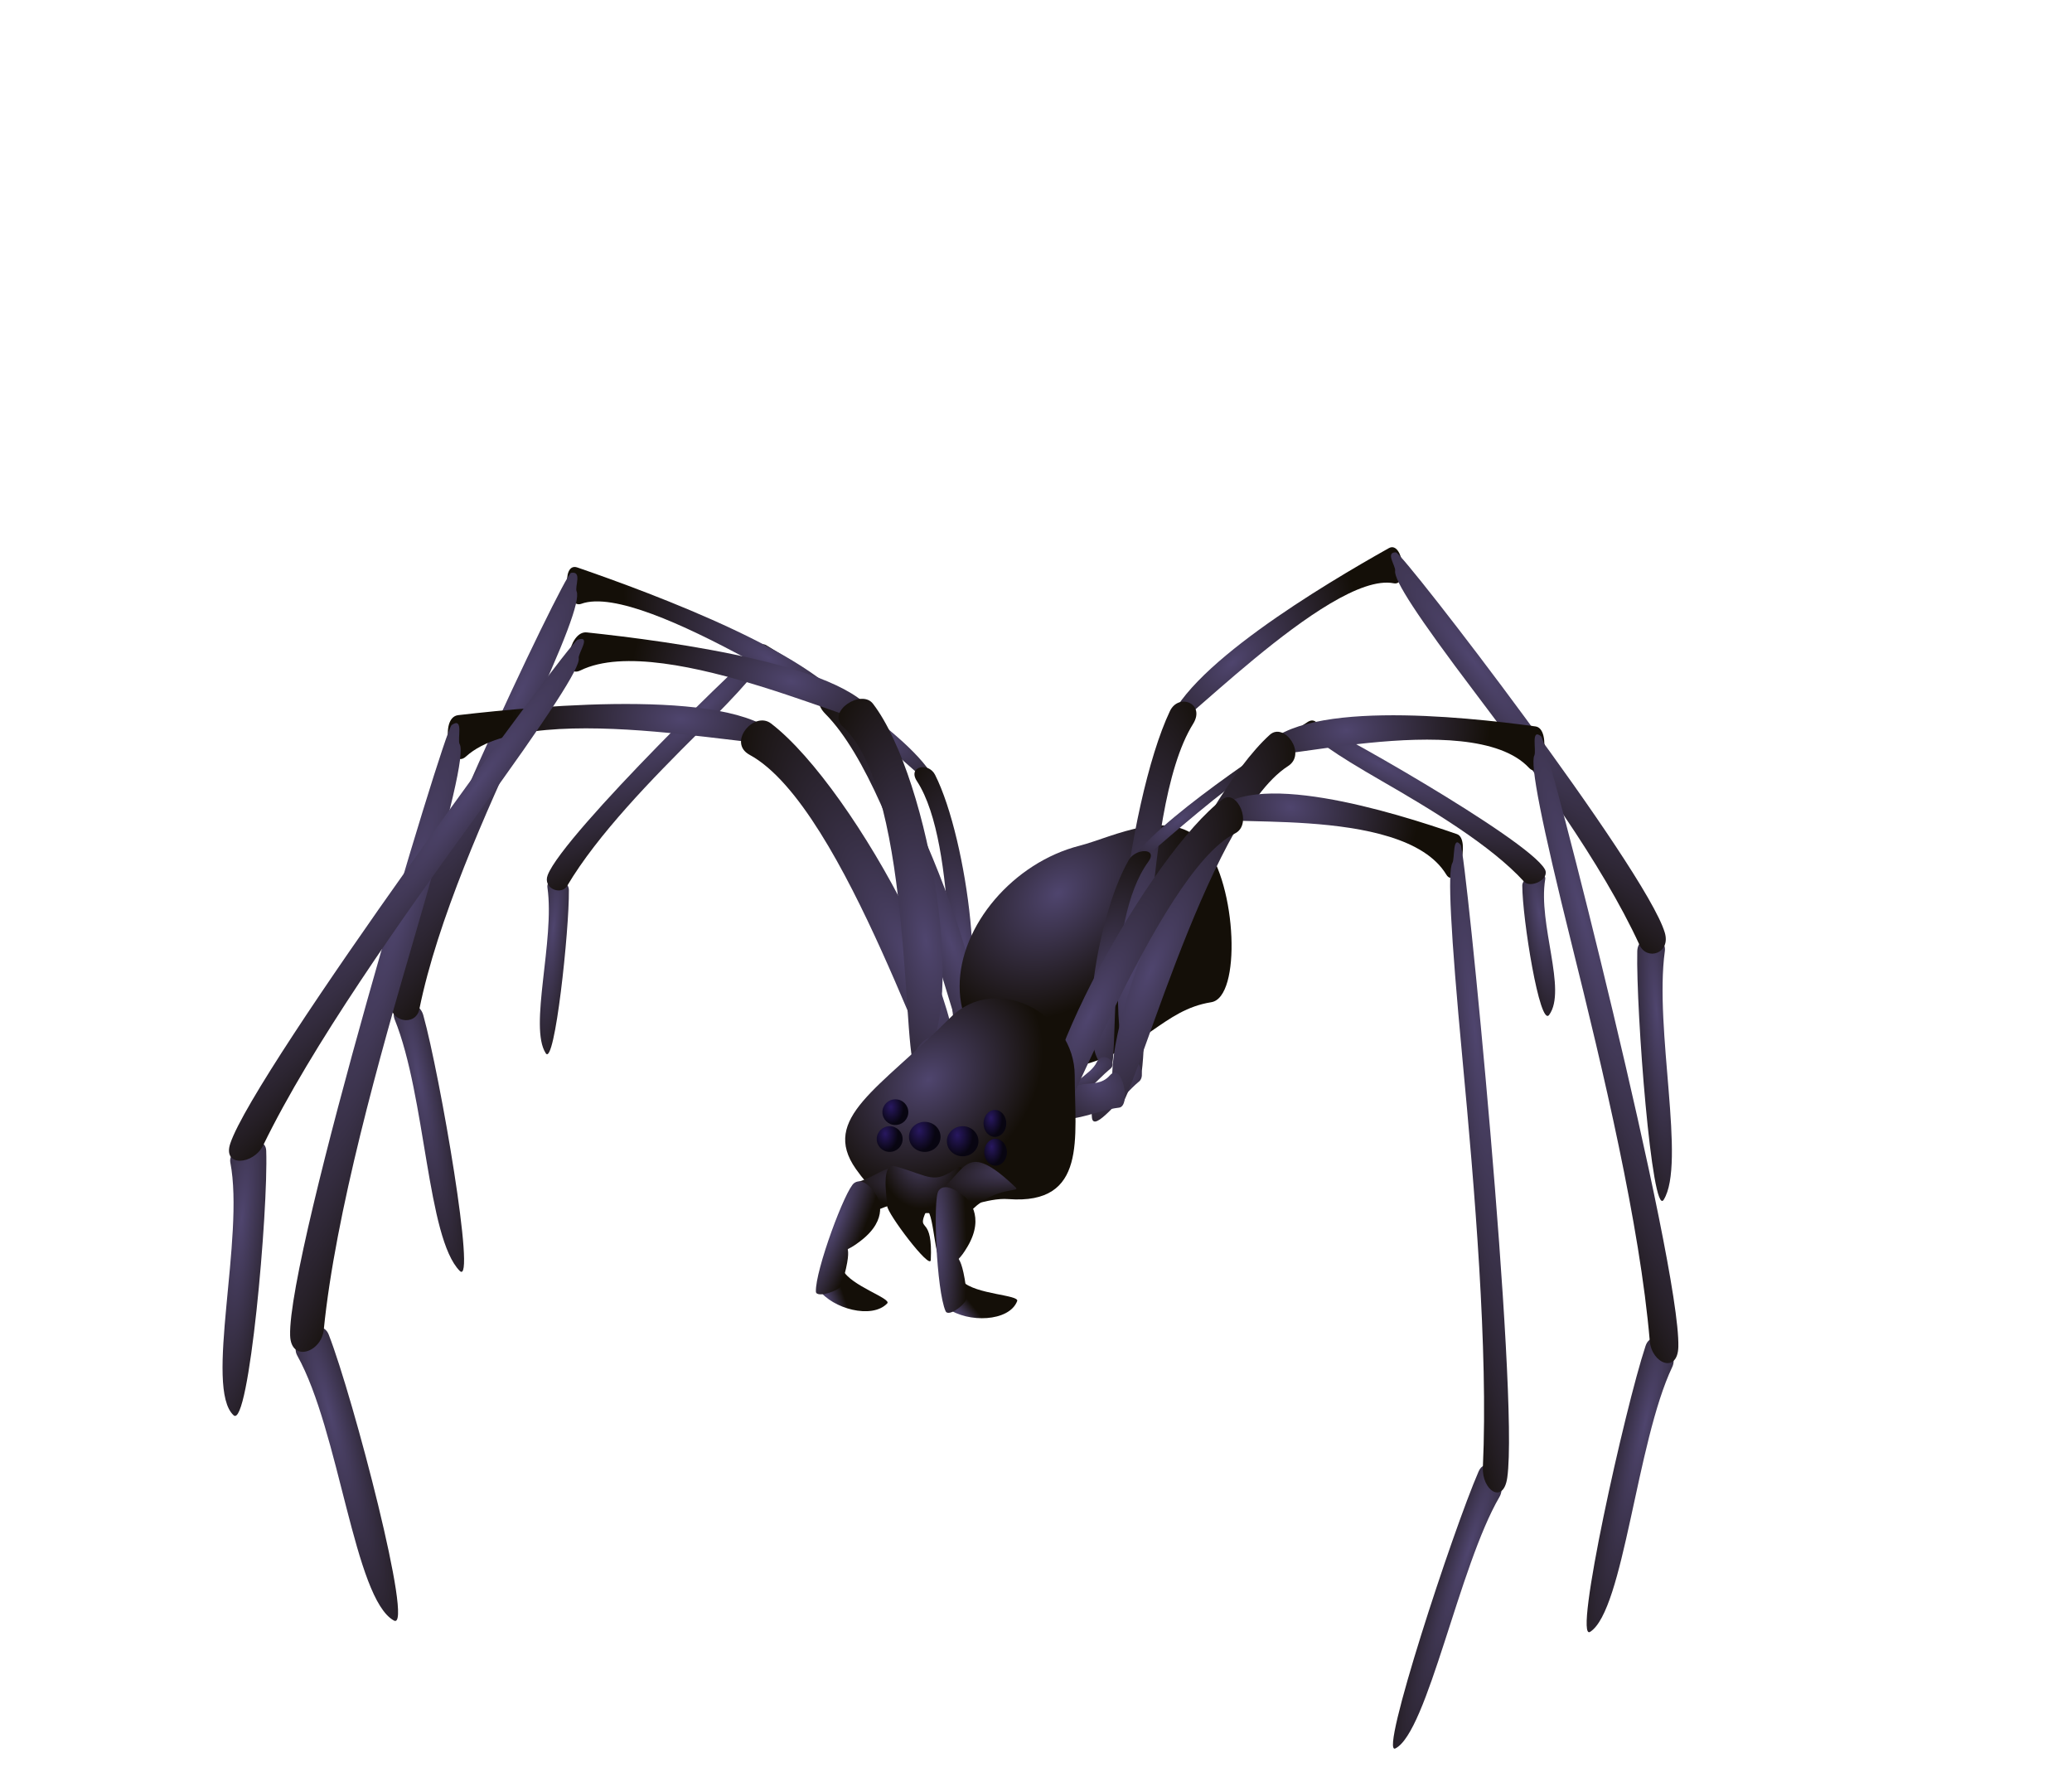
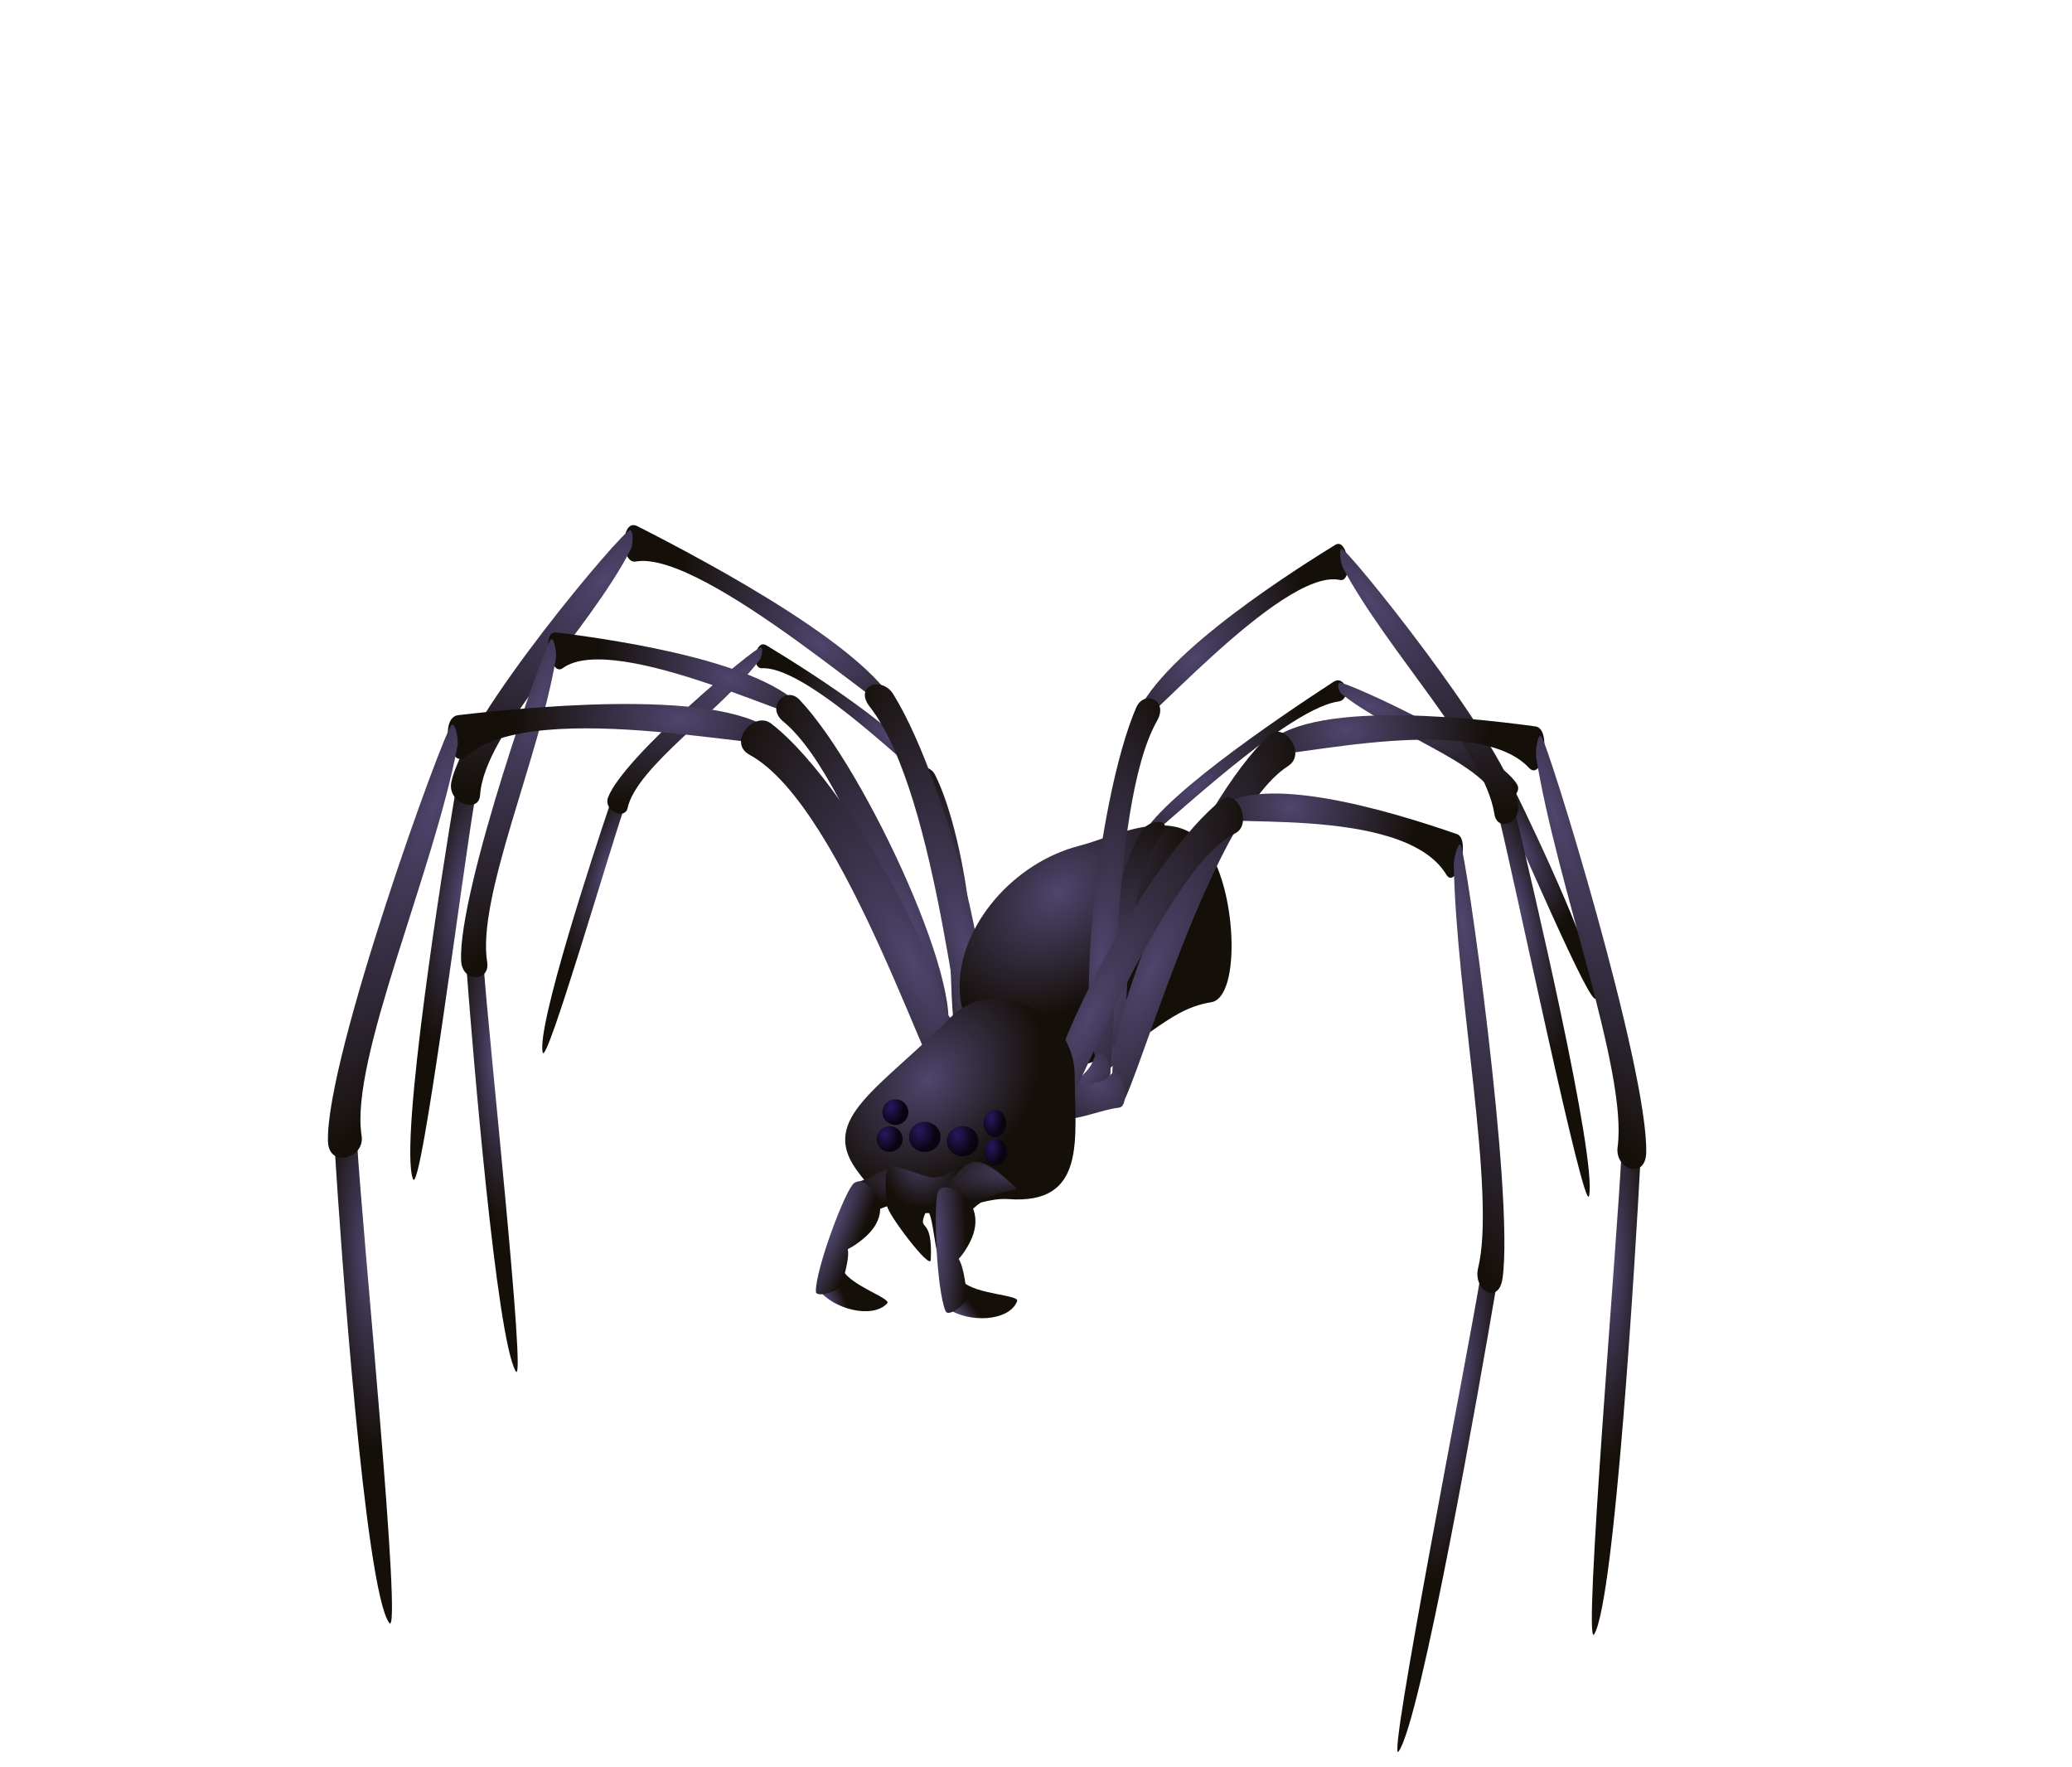
<svg xmlns="http://www.w3.org/2000/svg" xmlns:xlink="http://www.w3.org/1999/xlink" width="115.861mm" height="98.781mm" viewBox="0 0 115.861 98.781" version="1.1" id="svg5">
  <defs id="defs2">
    <linearGradient id="linearGradient136853">
      <stop style="stop-color:#281860;stop-opacity:1" offset="0" id="stop136849" />
      <stop style="stop-color:#080511;stop-opacity:1" offset="1" id="stop136851" />
    </linearGradient>
    <linearGradient id="linearGradient2071-9-6">
      <stop style="stop-color:#4f456e;stop-opacity:1" offset="0" id="stop2069" />
      <stop style="stop-color:#140f08;stop-opacity:1" offset="1" id="stop2067" />
    </linearGradient>
    <radialGradient xlink:href="#linearGradient2071-9-6" id="radialGradient327750" cx="-63.712" cy="124.871" fx="-63.712" fy="124.871" r="8.232" gradientTransform="matrix(1.062901,0,0,1.015849,2.093752,-15.61761)" gradientUnits="userSpaceOnUse" />
    <radialGradient xlink:href="#linearGradient2071-9-6" id="radialGradient327760" cx="-57.044" cy="116.638" fx="-57.044" fy="116.638" r="9.354" gradientTransform="matrix(1.08955,-0.1910175,0.1566014,0.9540817,-11.84159,-22.41685)" gradientUnits="userSpaceOnUse" />
-     <radialGradient xlink:href="#linearGradient2071-9-6" id="radialGradient333132" cx="-104.534" cy="153.701" fx="-104.534" fy="153.701" r="3.927" gradientTransform="matrix(0.969025,-0.2469628,1.619648,6.355124,-254.9052,-854.0061)" gradientUnits="userSpaceOnUse" />
-     <radialGradient xlink:href="#linearGradient2071-9-6" id="radialGradient333220" cx="-99.215" cy="118.604" fx="-99.215" fy="118.604" r="6.544" gradientTransform="matrix(0.9556402,0.2945367,-2.201237,7.14203,254.2049,-707.4176)" gradientUnits="userSpaceOnUse" />
+     <radialGradient xlink:href="#linearGradient2071-9-6" id="radialGradient333132" cx="68.986" cy="151.852" fx="68.986" fy="151.852" r="3.927" gradientTransform="matrix(0.7880881,-0.03183085,0.1554824,3.730871,-182.4842,-427.3377)" gradientUnits="userSpaceOnUse" />
+     <radialGradient xlink:href="#linearGradient2071-9-6" id="radialGradient333220" cx="-99.14" cy="117.568" fx="-99.14" fy="117.568" r="6.544" gradientTransform="matrix(0.9355639,0.354175,-1.539113,4.104955,174.37,-344.442)" gradientUnits="userSpaceOnUse" />
    <radialGradient xlink:href="#linearGradient2071-9-6" id="radialGradient333228" cx="-81.242" cy="95.957" fx="-81.242" fy="95.957" r="12.541" gradientTransform="matrix(0.9996673,0.02579468,-0.0149185,0.5781633,1.430257,43.47236)" gradientUnits="userSpaceOnUse" />
    <radialGradient xlink:href="#linearGradient2071-9-6" id="radialGradient333254" cx="-64.127" cy="113.226" fx="-64.127" fy="113.226" r="7.976" gradientTransform="matrix(0.8928941,-0.4502668,1.4074,2.790921,-166.2229,-229.9582)" gradientUnits="userSpaceOnUse" />
    <radialGradient xlink:href="#linearGradient2071-9-6" id="radialGradient335505" gradientUnits="userSpaceOnUse" gradientTransform="matrix(0.9582785,-0.285836,0.2214751,0.7425056,-13.34642,37.40324)" cx="-68.762" cy="89.081" fx="-68.762" fy="89.081" r="7.976" />
    <radialGradient xlink:href="#linearGradient136853" id="radialGradient339154" cx="-65.832" cy="131.029" fx="-65.832" fy="131.029" r="1.169" gradientTransform="matrix(0.82,0,0,1.1275,-12.36282,-18.1311)" gradientUnits="userSpaceOnUse" />
    <radialGradient xlink:href="#linearGradient136853" id="radialGradient339337" gradientUnits="userSpaceOnUse" gradientTransform="matrix(1,0,0,1.32,1.590254,-41.57483)" cx="-65.832" cy="131.029" fx="-65.832" fy="131.029" r="1.169" />
    <radialGradient xlink:href="#linearGradient136853" id="radialGradient339341" gradientUnits="userSpaceOnUse" gradientTransform="matrix(1,0,0,1.32,4.396584,-41.24742)" cx="-65.832" cy="131.029" fx="-65.832" fy="131.029" r="1.169" />
    <radialGradient xlink:href="#linearGradient136853" id="radialGradient339345" gradientUnits="userSpaceOnUse" gradientTransform="matrix(0.72,0,0,1.1825,-11.53963,-24.51527)" cx="-65.832" cy="131.029" fx="-65.832" fy="131.029" r="1.169" />
    <radialGradient xlink:href="#linearGradient136853" id="radialGradient339553" gradientUnits="userSpaceOnUse" gradientTransform="matrix(0.82,0,0,1.1275,-12.78377,-16.1199)" cx="-65.832" cy="131.029" fx="-65.832" fy="131.029" r="1.169" />
    <radialGradient xlink:href="#linearGradient136853" id="radialGradient339557" gradientUnits="userSpaceOnUse" gradientTransform="matrix(0.72,0,0,1.1825,-11.49286,-22.36375)" cx="-65.832" cy="131.029" fx="-65.832" fy="131.029" r="1.169" />
    <radialGradient xlink:href="#linearGradient2071-9-6" id="radialGradient339571" gradientUnits="userSpaceOnUse" gradientTransform="matrix(0.969025,-0.2469628,1.619648,6.355124,-251.4076,-911.864)" cx="-104.534" cy="153.701" fx="-104.534" fy="153.701" r="3.927" />
    <radialGradient xlink:href="#linearGradient2071-9-6" id="radialGradient339575" gradientUnits="userSpaceOnUse" gradientTransform="matrix(0.9556402,0.2945367,-2.201237,7.14203,253.8963,-750.9509)" cx="-99.215" cy="118.604" fx="-99.215" fy="118.604" r="6.544" />
    <radialGradient xlink:href="#linearGradient2071-9-6" id="radialGradient339577" gradientUnits="userSpaceOnUse" gradientTransform="matrix(0.1919154,-1.050101,2.901991,0.4080875,-393.6397,-58.09821)" cx="-64.127" cy="113.226" fx="-64.127" fy="113.226" r="7.976" />
    <radialGradient xlink:href="#linearGradient2071-9-6" id="radialGradient343648" cx="-64.042" cy="136.022" fx="-64.042" fy="136.022" r="2.633" gradientTransform="matrix(1.175371,0,0,1.497664,11.16077,-70.4507)" gradientUnits="userSpaceOnUse" />
  </defs>
  <g id="layer3" transform="translate(165.4457,-76.80873)">
    <use x="0" y="0" xlink:href="#g342967" id="use345924" width="100%" height="100%" transform="matrix(0.4739986,-0.0136114,0.04247642,0.5692917,-35.93583,33.56478)" style="display:none" />
    <use x="0" y="0" xlink:href="#g342967" id="use345926" width="100%" height="100%" transform="matrix(-0.7295994,0,0,0.7160827,-212.1732,7.980664)" style="display:none" />
    <g id="g342967" transform="matrix(0.7555729,0,0,0.7483225,-65.49701,41.71324)" style="display:inline">
      <use x="0" y="0" xlink:href="#g331642" id="use335491" width="100%" height="100%" transform="matrix(0.5445458,0.4049843,-0.203072,0.4790789,-1.61843,86.88886)" style="display:inline" />
-       <use x="0" y="0" xlink:href="#g331642" id="use335497" width="100%" height="100%" transform="matrix(0.8606691,0.3969153,-0.06818369,0.8047978,1.953657,47.59662)" style="display:inline" />
+       <use x="0" y="0" xlink:href="#g331642" id="use335497" width="100%" height="100%" transform="matrix(0.8232798,0.5218404,-0.1827195,0.7584024,14.19613,61.44969)" style="display:inline" />
+       <path id="path327752" style="display:inline;fill:url(#radialGradient327760);fill-rule:evenodd;stroke-width:1.051;stroke-linecap:round;paint-order:stroke fill markers;stop-color:#000000" transform="matrix(0.9684929,-0.2490411,0,1,0,0)" d="m -44.028,110.824 c -3.688,-0.345 -4.993,2.249 -10.058,2.249 -5.065,0 -9.17,-3.682 -9.17,-8.225 -2e-6,-4.543 4.106,-8.225 9.17,-8.225 2.532,0 7.092,-1.28 9.553,2.324 2.46,3.604 2.821,12.093 0.505,11.876 z" />
+       <use x="0" y="0" xlink:href="#g331642" id="use335501" width="100%" height="100%" transform="matrix(-0.6198276,0.4721915,0.2399011,0.3837328,-118.6582,105.8067)" style="display:inline" />
+       <use x="0" y="0" xlink:href="#g331642" id="use335493" width="100%" height="100%" transform="matrix(-0.6428089,0.5053113,0.2284548,0.7551932,-119.616,61.5442)" style="display:inline" />
+       <use x="0" y="0" xlink:href="#g331642" id="use335489" width="100%" height="100%" transform="matrix(-0.8494679,0,0,1,-102.2031,0.8434678)" style="display:inline" />
+       <use x="0" y="0" xlink:href="#g331642" id="use335495" width="100%" height="100%" transform="matrix(0.777164,0.1944156,0.01451145,0.8285546,-16.13328,30.14525)" style="display:inline" />
+       <use x="0" y="0" xlink:href="#g331642" id="use335499" width="100%" height="100%" transform="matrix(-0.7455586,-0.1397353,-0.1198104,1,-85.77581,-4.854789)" style="display:inline" />
      <g id="g331642" transform="translate(-0.6614583,3.770312)">
-         <path style="font-variation-settings:normal;opacity:1;vector-effect:none;fill:url(#radialGradient333132);fill-opacity:1;stroke:none;stroke-width:0.274;stroke-linecap:butt;stroke-linejoin:miter;stroke-miterlimit:4;stroke-dasharray:none;stroke-dashoffset:0;stroke-opacity:0.766;-inkscape-stroke:none;stop-color:#000000;stop-opacity:1" d="m -102.468,164.222 c -2.936,-1.623 -4.035,-14.18 -7.155,-19.801 -0.678,-1.221 1.75,-3.067 2.332,-1.559 1.8,4.659 6.349,22.203 4.823,21.36 z" id="path330169" />
+         <path style="font-variation-settings:normal;opacity:1;vector-effect:none;fill:url(#radialGradient333132);fill-opacity:1;stroke:none;stroke-width:0.274;stroke-linecap:butt;stroke-linejoin:miter;stroke-miterlimit:4;stroke-dasharray:none;stroke-dashoffset:0;stroke-opacity:0.766;-inkscape-stroke:none;stop-color:#000000;stop-opacity:1" d="m -102.818,164.399 c -1.798,-2.506 -3.604,-28.573 -4.004,-35.004 -0.153,-2.459 1.545,-2.468 1.632,-0.852 0.311,5.808 3.392,37.278 2.372,35.856 z" id="path330169" />
        <path style="font-variation-settings:normal;opacity:1;vector-effect:none;fill:url(#radialGradient333228);fill-opacity:1;stroke:none;stroke-width:0.282;stroke-linecap:butt;stroke-linejoin:miter;stroke-miterlimit:4;stroke-dasharray:none;stroke-dashoffset:0;stroke-opacity:0.766;-inkscape-stroke:none;stop-color:#000000;stop-opacity:1" d="m -73.712,98.496 c -2.842,-4.039 -17.674,-2.669 -23.998,-1.929 -1.45,0.17 -0.617,4.188 0.572,3.094 5.115,-4.703 24.332,0.124 23.426,-1.165 z" id="path330165" />
-         <path style="font-variation-settings:normal;opacity:1;vector-effect:none;fill:url(#radialGradient333220);fill-opacity:1;stroke:none;stroke-width:0.393;stroke-linecap:butt;stroke-linejoin:miter;stroke-miterlimit:4;stroke-dasharray:none;stroke-dashoffset:0;stroke-opacity:0.766;-inkscape-stroke:none;stop-color:#000000;stop-opacity:1" d="m -97.601,98.74 c -0.201,-0.361 0.334,-2.082 -0.595,-1.434 -0.561,0.392 -12.148,39.386 -11.953,45.617 0.063,2.033 2.32,1.271 2.489,-0.433 0.858,-8.672 4.086,-20.289 6.773,-29.549 2.687,-9.26 3.657,-13.537 3.287,-14.201 z" id="path330167" />
+         <path style="font-variation-settings:normal;opacity:1;vector-effect:none;fill:url(#radialGradient333220);fill-opacity:1;stroke:none;stroke-width:0.393;stroke-linecap:butt;stroke-linejoin:miter;stroke-miterlimit:4;stroke-dasharray:none;stroke-dashoffset:0;stroke-opacity:0.766;-inkscape-stroke:none;stop-color:#000000;stop-opacity:1" d="m -98.196,97.305 c -0.567,0.384 -9.346,24.89 -9.152,31.12 0.063,2.033 2.755,1.258 2.489,-0.433 -0.893,-5.667 5.346,-19.666 7.101,-29.151 0.069,-0.375 -0.124,-1.749 -0.438,-1.537 z" id="path330167" />
        <path style="font-variation-settings:normal;opacity:1;vector-effect:none;fill:url(#radialGradient333254);fill-opacity:1;stroke:none;stroke-width:0.322;stroke-linecap:butt;stroke-linejoin:miter;stroke-miterlimit:4;stroke-dasharray:none;stroke-dashoffset:0;stroke-opacity:0.766;-inkscape-stroke:none;stop-color:#000000;stop-opacity:1" d="m -61.365,124.975 c 2.949,-4.23 -6.92,-22.931 -13.19,-27.783 -1.259,-0.974 -3.256,1.425 -1.59,2.339 7.162,3.927 13.947,26.638 14.78,25.444 z" id="path329380" />
        <path style="font-variation-settings:normal;opacity:1;vector-effect:none;fill:url(#radialGradient335505);fill-opacity:1;stroke:none;stroke-width:0.322;stroke-linecap:butt;stroke-linejoin:miter;stroke-miterlimit:4;stroke-dasharray:none;stroke-dashoffset:0;stroke-opacity:0.766;-inkscape-stroke:none;stop-color:#000000;stop-opacity:1" d="m -56.407,125.256 c -0.758,-3.087 -2.824,-1.249 -4.226,-2.623 -1.068,-1.047 -1.87,2.325 -0.78,2.421 1.882,0.167 5.353,1.616 5.006,0.202 z" id="path335503" />
      </g>
-       <path id="path327752" style="display:inline;fill:url(#radialGradient327760);fill-rule:evenodd;stroke-width:1.051;stroke-linecap:round;paint-order:stroke fill markers;stop-color:#000000" transform="matrix(0.9684929,-0.2490411,0,1,0,0)" d="m -44.028,110.824 c -3.688,-0.345 -4.993,2.249 -10.058,2.249 -5.065,0 -9.17,-3.682 -9.17,-8.225 -2e-6,-4.543 4.106,-8.225 9.17,-8.225 2.532,0 7.092,-1.28 9.553,2.324 2.46,3.604 2.821,12.093 0.505,11.876 z" />
-       <use x="0" y="0" xlink:href="#g331642" id="use335493" width="100%" height="100%" transform="matrix(-0.7063231,0.5053113,0.2510278,0.7551932,-124.1705,61.79421)" style="display:inline" />
-       <use x="0" y="0" xlink:href="#g331642" id="use335501" width="100%" height="100%" transform="matrix(-0.5776653,0.435745,0.2235824,0.3541141,-114.7674,108.184)" style="display:inline" />
-       <use x="0" y="0" xlink:href="#g331642" id="use335489" width="100%" height="100%" transform="matrix(-0.8494679,0,0,1,-102.2031,0.8434678)" style="display:inline" />
-       <use x="0" y="0" xlink:href="#g331642" id="use335495" width="100%" height="100%" transform="matrix(0.9232183,0.206289,-0.3214508,0.8791564,34.21729,26.23625)" style="display:inline" />
-       <use x="0" y="0" xlink:href="#g331642" id="use335499" width="100%" height="100%" transform="matrix(-0.7455586,-0.1397353,-0.1198104,1,-85.77581,-4.854789)" style="display:inline" />
      <path id="path327742" style="display:inline;fill:url(#radialGradient327750);fill-rule:evenodd;stroke-width:1.051;stroke-linecap:round;paint-order:stroke fill markers;stop-color:#000000" transform="matrix(0.9684929,-0.2490411,0,1,0,0)" d="m -54.461,113.705 c 0,4.618 0.994,9.925 -5.079,7.967 -3.221,-1.038 -7.397,1.831 -11.647,-5.155 -2.72,-4.471 1.792,-5.524 7.204,-9.496 3.502,-2.57 9.522,2.066 9.522,6.684 z" />
      <ellipse style="fill:url(#radialGradient339154);fill-opacity:1;fill-rule:evenodd;stroke:none;stroke-width:0.837;stroke-linecap:round;paint-order:stroke fill markers;stop-color:#000000" id="path339146" cx="-66.019" cy="130.003" rx="0.959" ry="0.959" />
      <ellipse style="fill:url(#radialGradient339337);fill-opacity:1;fill-rule:evenodd;stroke:none;stroke-width:1;stroke-linecap:round;paint-order:stroke fill markers;stop-color:#000000" id="ellipse339335" cx="-63.844" cy="131.851" rx="1.169" ry="1.123" />
      <ellipse style="fill:url(#radialGradient339341);fill-opacity:1;fill-rule:evenodd;stroke:none;stroke-width:1;stroke-linecap:round;paint-order:stroke fill markers;stop-color:#000000" id="ellipse339339" cx="-61.038" cy="132.178" rx="1.169" ry="1.123" />
      <ellipse style="fill:url(#radialGradient339345);fill-opacity:1;fill-rule:evenodd;stroke:none;stroke-width:0.803;stroke-linecap:round;paint-order:stroke fill markers;stop-color:#000000" id="ellipse339343" cx="-58.652" cy="130.845" rx="0.842" ry="1.006" />
      <ellipse style="fill:url(#radialGradient339553);fill-opacity:1;fill-rule:evenodd;stroke:none;stroke-width:0.837;stroke-linecap:round;paint-order:stroke fill markers;stop-color:#000000" id="ellipse339551" cx="-66.44" cy="132.014" rx="0.959" ry="0.959" />
      <ellipse style="fill:url(#radialGradient339557);fill-opacity:1;fill-rule:evenodd;stroke:none;stroke-width:0.803;stroke-linecap:round;paint-order:stroke fill markers;stop-color:#000000" id="ellipse339555" cx="-58.606" cy="132.997" rx="0.842" ry="1.006" />
      <g id="g339569" transform="matrix(0.3215033,0,0,0.2517168,-37.56114,121.4832)">
        <path style="font-variation-settings:normal;opacity:1;vector-effect:none;fill:url(#radialGradient339577);fill-opacity:1;stroke:none;stroke-width:0.322;stroke-linecap:butt;stroke-linejoin:miter;stroke-miterlimit:4;stroke-dasharray:none;stroke-dashoffset:0;stroke-opacity:0.766;-inkscape-stroke:none;stop-color:#000000;stop-opacity:1" d="m -80.925,60.625 c -6.81,-17.087 -9.277,-8.553 -16.575,-5.903 -1.465,0.532 3.665,8.849 5.326,7.924 7.137,-3.979 11.925,-0.327 11.249,-2.021 z" id="path339565" />
        <path style="font-variation-settings:normal;opacity:1;vector-effect:none;fill:url(#radialGradient339571);fill-opacity:1;stroke:none;stroke-width:0.274;stroke-linecap:butt;stroke-linejoin:miter;stroke-miterlimit:4;stroke-dasharray:none;stroke-dashoffset:0;stroke-opacity:0.766;-inkscape-stroke:none;stop-color:#000000;stop-opacity:1" d="m -90.387,90.616 c -3.518,4.787 -12.618,1.567 -15.739,-4.053 -0.678,-1.221 4.95,-7.34 5.533,-5.832 1.8,4.659 11.275,8.431 10.206,9.885 z" id="path339559" />
        <path style="font-variation-settings:normal;opacity:1;vector-effect:none;fill:url(#radialGradient339575);fill-opacity:1;stroke:none;stroke-width:0.393;stroke-linecap:butt;stroke-linejoin:miter;stroke-miterlimit:4;stroke-dasharray:none;stroke-dashoffset:0;stroke-opacity:0.766;-inkscape-stroke:none;stop-color:#000000;stop-opacity:1" d="m -92.818,58.688 c -0.201,-0.361 -2.681,-5.959 -5.173,-3.797 -2.001,1.736 -9.01,26.013 -8.816,32.243 0.063,2.033 5.523,-0.275 5.908,-1.936 3.695,-15.952 -1.312,-7.48 4.43,-13.18 6.594,-6.545 4.021,-12.667 3.651,-13.33 z" id="path339563" />
      </g>
-       <path style="font-variation-settings:normal;opacity:1;vector-effect:none;fill:url(#radialGradient343648);fill-opacity:1;stroke:none;stroke-width:0.398;stroke-linecap:butt;stroke-linejoin:miter;stroke-miterlimit:4;stroke-dasharray:none;stroke-dashoffset:0;stroke-opacity:0.766;-inkscape-stroke:none;stop-color:#000000;stop-opacity:1" d="m -66.002,134.051 c -1.148,-0.337 -0.622,2.405 -0.622,2.963 0,0.558 3.189,4.821 3.226,4.036 0.158,-3.273 -0.935,-2.119 -0.466,-3.349 0.585,-1.536 0.781,3.64 1.166,3.092 1.679,-2.393 2.299,-2.441 2.216,-3.993 -0.055,-1.023 -0.396,-3.049 -0.933,-2.662 -1.788,1.288 -1.975,0.68 -4.587,-0.086 z" id="path343115" />
+       <path style="font-variation-settings:normal;opacity:1;vector-effect:none;fill:url(#radialGradient343648);fill-opacity:1.0;stroke:none;stroke-width:0.398;stroke-linecap:butt;stroke-linejoin:miter;stroke-miterlimit:4;stroke-dasharray:none;stroke-dashoffset:0;stroke-opacity:0.766;-inkscape-stroke:none;stop-color:#000000;stop-opacity:1" d="m -66.002,134.051 c -1.148,-0.337 -0.622,2.405 -0.622,2.963 0,0.558 3.189,4.821 3.226,4.036 0.158,-3.273 -0.935,-2.119 -0.466,-3.349 0.585,-1.536 0.781,3.64 1.166,3.092 1.679,-2.393 2.299,-2.441 2.216,-3.993 -0.055,-1.023 -0.396,-3.049 -0.933,-2.662 -1.788,1.288 -1.975,0.68 -4.587,-0.086 z" id="path343115" />
      <use x="0" y="0" xlink:href="#g339569" id="use342246" width="100%" height="100%" transform="matrix(0.938572,-0.3080239,0.392025,1,-51.04264,-20.69204)" />
    </g>
  </g>
</svg>
